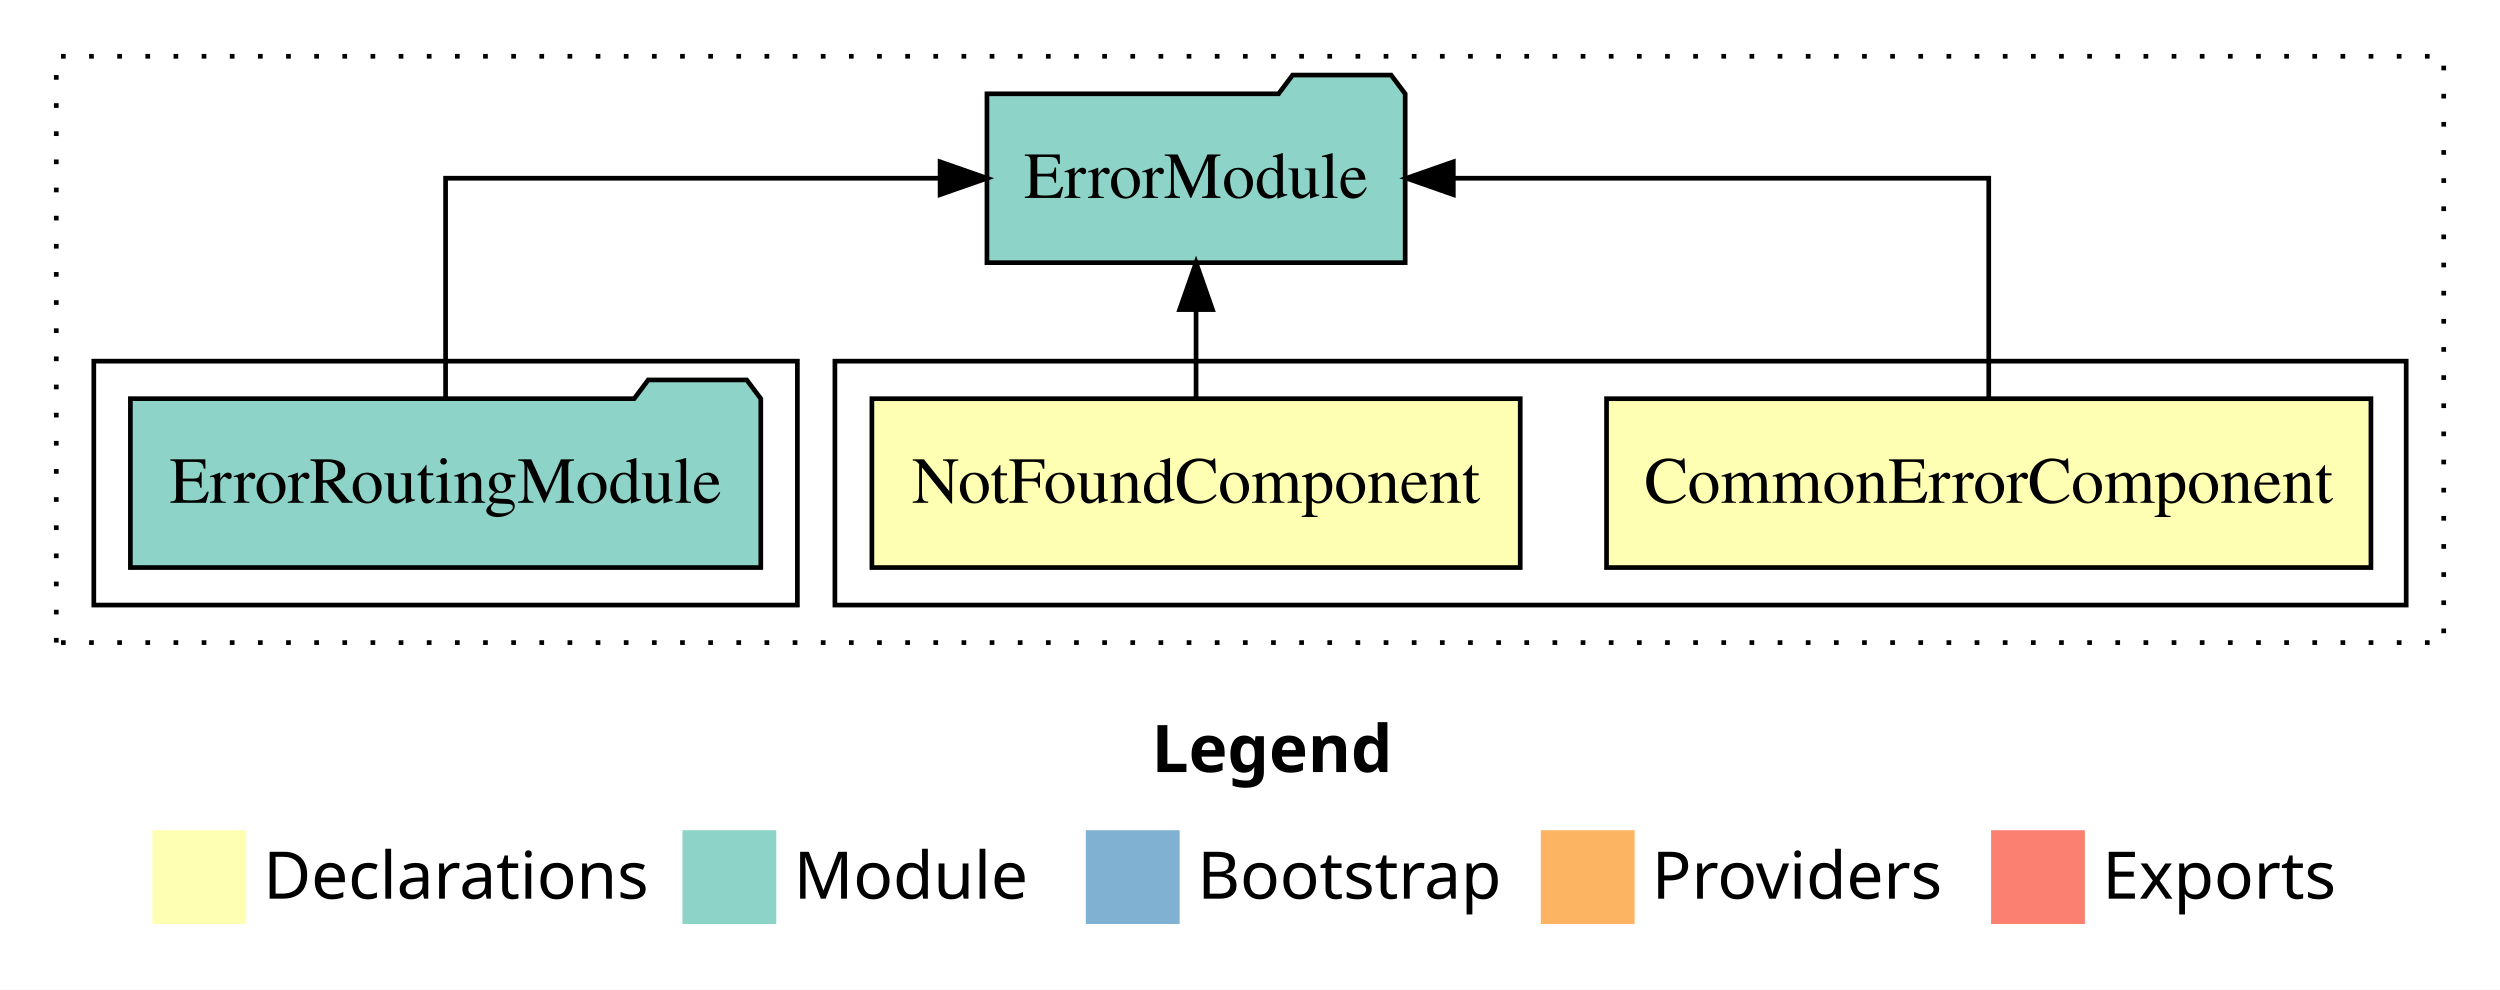
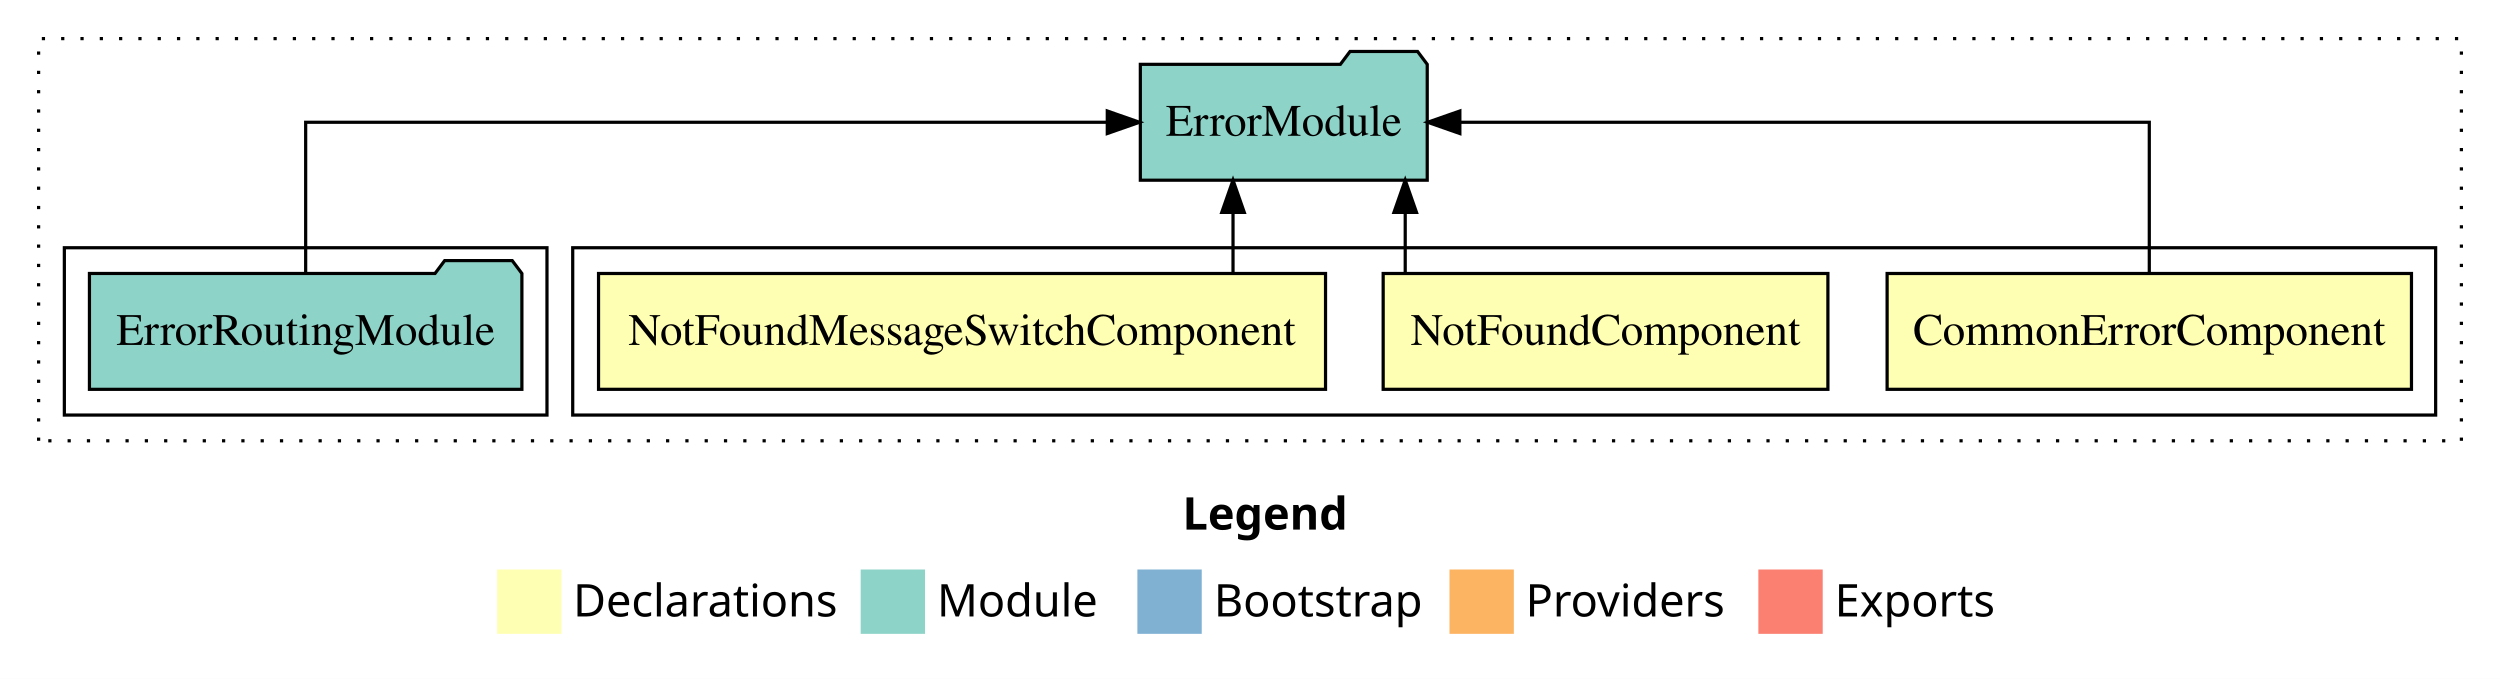
- <svg xmlns="http://www.w3.org/2000/svg" width="533pt" height="211pt" viewBox="0.00 0.00 533.00 211.00">
+ <svg xmlns="http://www.w3.org/2000/svg" width="777pt" height="211pt" viewBox="0.00 0.00 777.00 211.00">
  <g id="graph0" class="graph" transform="scale(1 1) rotate(0) translate(4 207)">
-     <polygon fill="#ffffff" stroke="transparent" points="-4,4 -4,-207 529,-207 529,4 -4,4" />
-     <text text-anchor="start" x="241.509" y="-42.4" font-family="sans-serif" font-weight="bold" font-size="14.00" fill="#000000">Legend</text>
-     <polygon fill="#ffffb3" stroke="transparent" points="28.5,-10 28.5,-30 48.5,-30 48.5,-10 28.5,-10" />
-     <text text-anchor="start" x="52.129" y="-15.4" font-family="sans-serif" font-size="14.00" fill="#000000">  Declarations</text>
-     <polygon fill="#8dd3c7" stroke="transparent" points="141.5,-10 141.5,-30 161.5,-30 161.5,-10 141.5,-10" />
-     <text text-anchor="start" x="165.225" y="-15.4" font-family="sans-serif" font-size="14.00" fill="#000000">  Module</text>
-     <polygon fill="#80b1d3" stroke="transparent" points="227.5,-10 227.5,-30 247.5,-30 247.5,-10 227.5,-10" />
-     <text text-anchor="start" x="251.281" y="-15.4" font-family="sans-serif" font-size="14.00" fill="#000000">  Bootstrap</text>
-     <polygon fill="#fdb462" stroke="transparent" points="324.5,-10 324.5,-30 344.5,-30 344.5,-10 324.5,-10" />
-     <text text-anchor="start" x="348.173" y="-15.4" font-family="sans-serif" font-size="14.00" fill="#000000">  Providers</text>
-     <polygon fill="#fb8072" stroke="transparent" points="420.5,-10 420.5,-30 440.5,-30 440.5,-10 420.5,-10" />
-     <text text-anchor="start" x="444.226" y="-15.4" font-family="sans-serif" font-size="14.00" fill="#000000">  Exports</text>
+     <polygon fill="#ffffff" stroke="transparent" points="-4,4 -4,-207 773,-207 773,4 -4,4" />
+     <text text-anchor="start" x="363.509" y="-42.4" font-family="sans-serif" font-weight="bold" font-size="14.00" fill="#000000">Legend</text>
+     <polygon fill="#ffffb3" stroke="transparent" points="150.5,-10 150.5,-30 170.5,-30 170.5,-10 150.5,-10" />
+     <text text-anchor="start" x="174.129" y="-15.4" font-family="sans-serif" font-size="14.00" fill="#000000">  Declarations</text>
+     <polygon fill="#8dd3c7" stroke="transparent" points="263.5,-10 263.5,-30 283.5,-30 283.5,-10 263.5,-10" />
+     <text text-anchor="start" x="287.225" y="-15.4" font-family="sans-serif" font-size="14.00" fill="#000000">  Module</text>
+     <polygon fill="#80b1d3" stroke="transparent" points="349.5,-10 349.5,-30 369.5,-30 369.5,-10 349.5,-10" />
+     <text text-anchor="start" x="373.281" y="-15.4" font-family="sans-serif" font-size="14.00" fill="#000000">  Bootstrap</text>
+     <polygon fill="#fdb462" stroke="transparent" points="446.5,-10 446.5,-30 466.5,-30 466.5,-10 446.5,-10" />
+     <text text-anchor="start" x="470.173" y="-15.4" font-family="sans-serif" font-size="14.00" fill="#000000">  Providers</text>
+     <polygon fill="#fb8072" stroke="transparent" points="542.5,-10 542.5,-30 562.5,-30 562.5,-10 542.5,-10" />
+     <text text-anchor="start" x="566.226" y="-15.4" font-family="sans-serif" font-size="14.00" fill="#000000">  Exports</text>
    <g id="clust1" class="cluster">
-       <polygon fill="none" stroke="#000000" stroke-dasharray="1,5" points="8,-70 8,-195 517,-195 517,-70 8,-70" />
+       <polygon fill="none" stroke="#000000" stroke-dasharray="1,5" points="8,-70 8,-195 761,-195 761,-70 8,-70" />
    </g>
    <g id="clust2" class="cluster">
-       <polygon fill="none" stroke="#000000" points="174,-78 174,-130 509,-130 509,-78 174,-78" />
+       <polygon fill="none" stroke="#000000" points="174,-78 174,-130 753,-130 753,-78 174,-78" />
    </g>
-     <g id="clust5" class="cluster">
+     <g id="clust6" class="cluster">
      <polygon fill="none" stroke="#000000" points="16,-78 16,-130 166,-130 166,-78 16,-78" />
    </g>
    <g id="node1" class="node">
-       <polygon fill="#ffffb3" stroke="#000000" points="501.485,-122 338.515,-122 338.515,-86 501.485,-86 501.485,-122" />
-       <text text-anchor="middle" x="420" y="-99.8" font-family="Times,serif" font-size="14.00" fill="#000000">CommonErrorComponent</text>
+       <polygon fill="#ffffb3" stroke="#000000" points="745.485,-122 582.515,-122 582.515,-86 745.485,-86 745.485,-122" />
+       <text text-anchor="middle" x="664" y="-99.8" font-family="Times,serif" font-size="14.00" fill="#000000">CommonErrorComponent</text>
+     </g>
+     <g id="node4" class="node">
+       <polygon fill="#8dd3c7" stroke="#000000" points="439.584,-187 436.584,-191 415.584,-191 412.584,-187 350.416,-187 350.416,-151 439.584,-151 439.584,-187" />
+       <text text-anchor="middle" x="395" y="-164.8" font-family="Times,serif" font-size="14.00" fill="#000000">ErrorModule</text>
+     </g>
+     <g id="edge1" class="edge">
+       <path fill="none" stroke="#000000" d="M664,-122.106C664,-141.339 664,-169 664,-169 664,-169 449.722,-169 449.722,-169" />
+       <polygon fill="#000000" stroke="#000000" points="449.722,-165.5 439.722,-169 449.722,-172.5 449.722,-165.5" />
+     </g>
+     <g id="node2" class="node">
+       <polygon fill="#ffffb3" stroke="#000000" points="564.112,-122 425.888,-122 425.888,-86 564.112,-86 564.112,-122" />
+       <text text-anchor="middle" x="495" y="-99.8" font-family="Times,serif" font-size="14.00" fill="#000000">NotFoundComponent</text>
+     </g>
+     <g id="edge2" class="edge">
+       <path fill="none" stroke="#000000" d="M432.743,-122.106C432.743,-122.106 432.743,-140.991 432.743,-140.991" />
+       <polygon fill="#000000" stroke="#000000" points="429.243,-140.991 432.743,-150.991 436.243,-140.991 429.243,-140.991" />
    </g>
    <g id="node3" class="node">
-       <polygon fill="#8dd3c7" stroke="#000000" points="295.584,-187 292.584,-191 271.584,-191 268.584,-187 206.416,-187 206.416,-151 295.584,-151 295.584,-187" />
-       <text text-anchor="middle" x="251" y="-164.8" font-family="Times,serif" font-size="14.00" fill="#000000">ErrorModule</text>
+       <polygon fill="#ffffb3" stroke="#000000" points="407.975,-122 182.025,-122 182.025,-86 407.975,-86 407.975,-122" />
+       <text text-anchor="middle" x="295" y="-99.8" font-family="Times,serif" font-size="14.00" fill="#000000">NotFoundMessageSwitchComponent</text>
    </g>
-     <g id="edge1" class="edge">
-       <path fill="none" stroke="#000000" d="M420,-122.106C420,-141.339 420,-169 420,-169 420,-169 305.845,-169 305.845,-169" />
-       <polygon fill="#000000" stroke="#000000" points="305.845,-165.5 295.845,-169 305.845,-172.5 305.845,-165.5" />
+     <g id="edge3" class="edge">
+       <path fill="none" stroke="#000000" d="M379.223,-122.106C379.223,-122.106 379.223,-140.991 379.223,-140.991" />
+       <polygon fill="#000000" stroke="#000000" points="375.723,-140.991 379.223,-150.991 382.723,-140.991 375.723,-140.991" />
    </g>
-     <g id="node2" class="node">
-       <polygon fill="#ffffb3" stroke="#000000" points="320.112,-122 181.888,-122 181.888,-86 320.112,-86 320.112,-122" />
-       <text text-anchor="middle" x="251" y="-99.8" font-family="Times,serif" font-size="14.00" fill="#000000">NotFoundComponent</text>
-     </g>
-     <g id="edge2" class="edge">
-       <path fill="none" stroke="#000000" d="M251,-122.106C251,-122.106 251,-140.991 251,-140.991" />
-       <polygon fill="#000000" stroke="#000000" points="247.5,-140.991 251,-150.991 254.5,-140.991 247.5,-140.991" />
-     </g>
-     <g id="node4" class="node">
+     <g id="node5" class="node">
      <polygon fill="#8dd3c7" stroke="#000000" points="158.202,-122 155.202,-126 134.202,-126 131.202,-122 23.798,-122 23.798,-86 158.202,-86 158.202,-122" />
      <text text-anchor="middle" x="91" y="-99.8" font-family="Times,serif" font-size="14.00" fill="#000000">ErrorRoutingModule</text>
    </g>
-     <g id="edge3" class="edge">
-       <path fill="none" stroke="#000000" d="M91,-122.106C91,-141.339 91,-169 91,-169 91,-169 196.431,-169 196.431,-169" />
-       <polygon fill="#000000" stroke="#000000" points="196.431,-172.5 206.431,-169 196.431,-165.5 196.431,-172.5" />
+     <g id="edge4" class="edge">
+       <path fill="none" stroke="#000000" d="M91,-122.106C91,-141.339 91,-169 91,-169 91,-169 340.144,-169 340.144,-169" />
+       <polygon fill="#000000" stroke="#000000" points="340.144,-172.5 350.144,-169 340.144,-165.5 340.144,-172.5" />
    </g>
  </g>
</svg>
